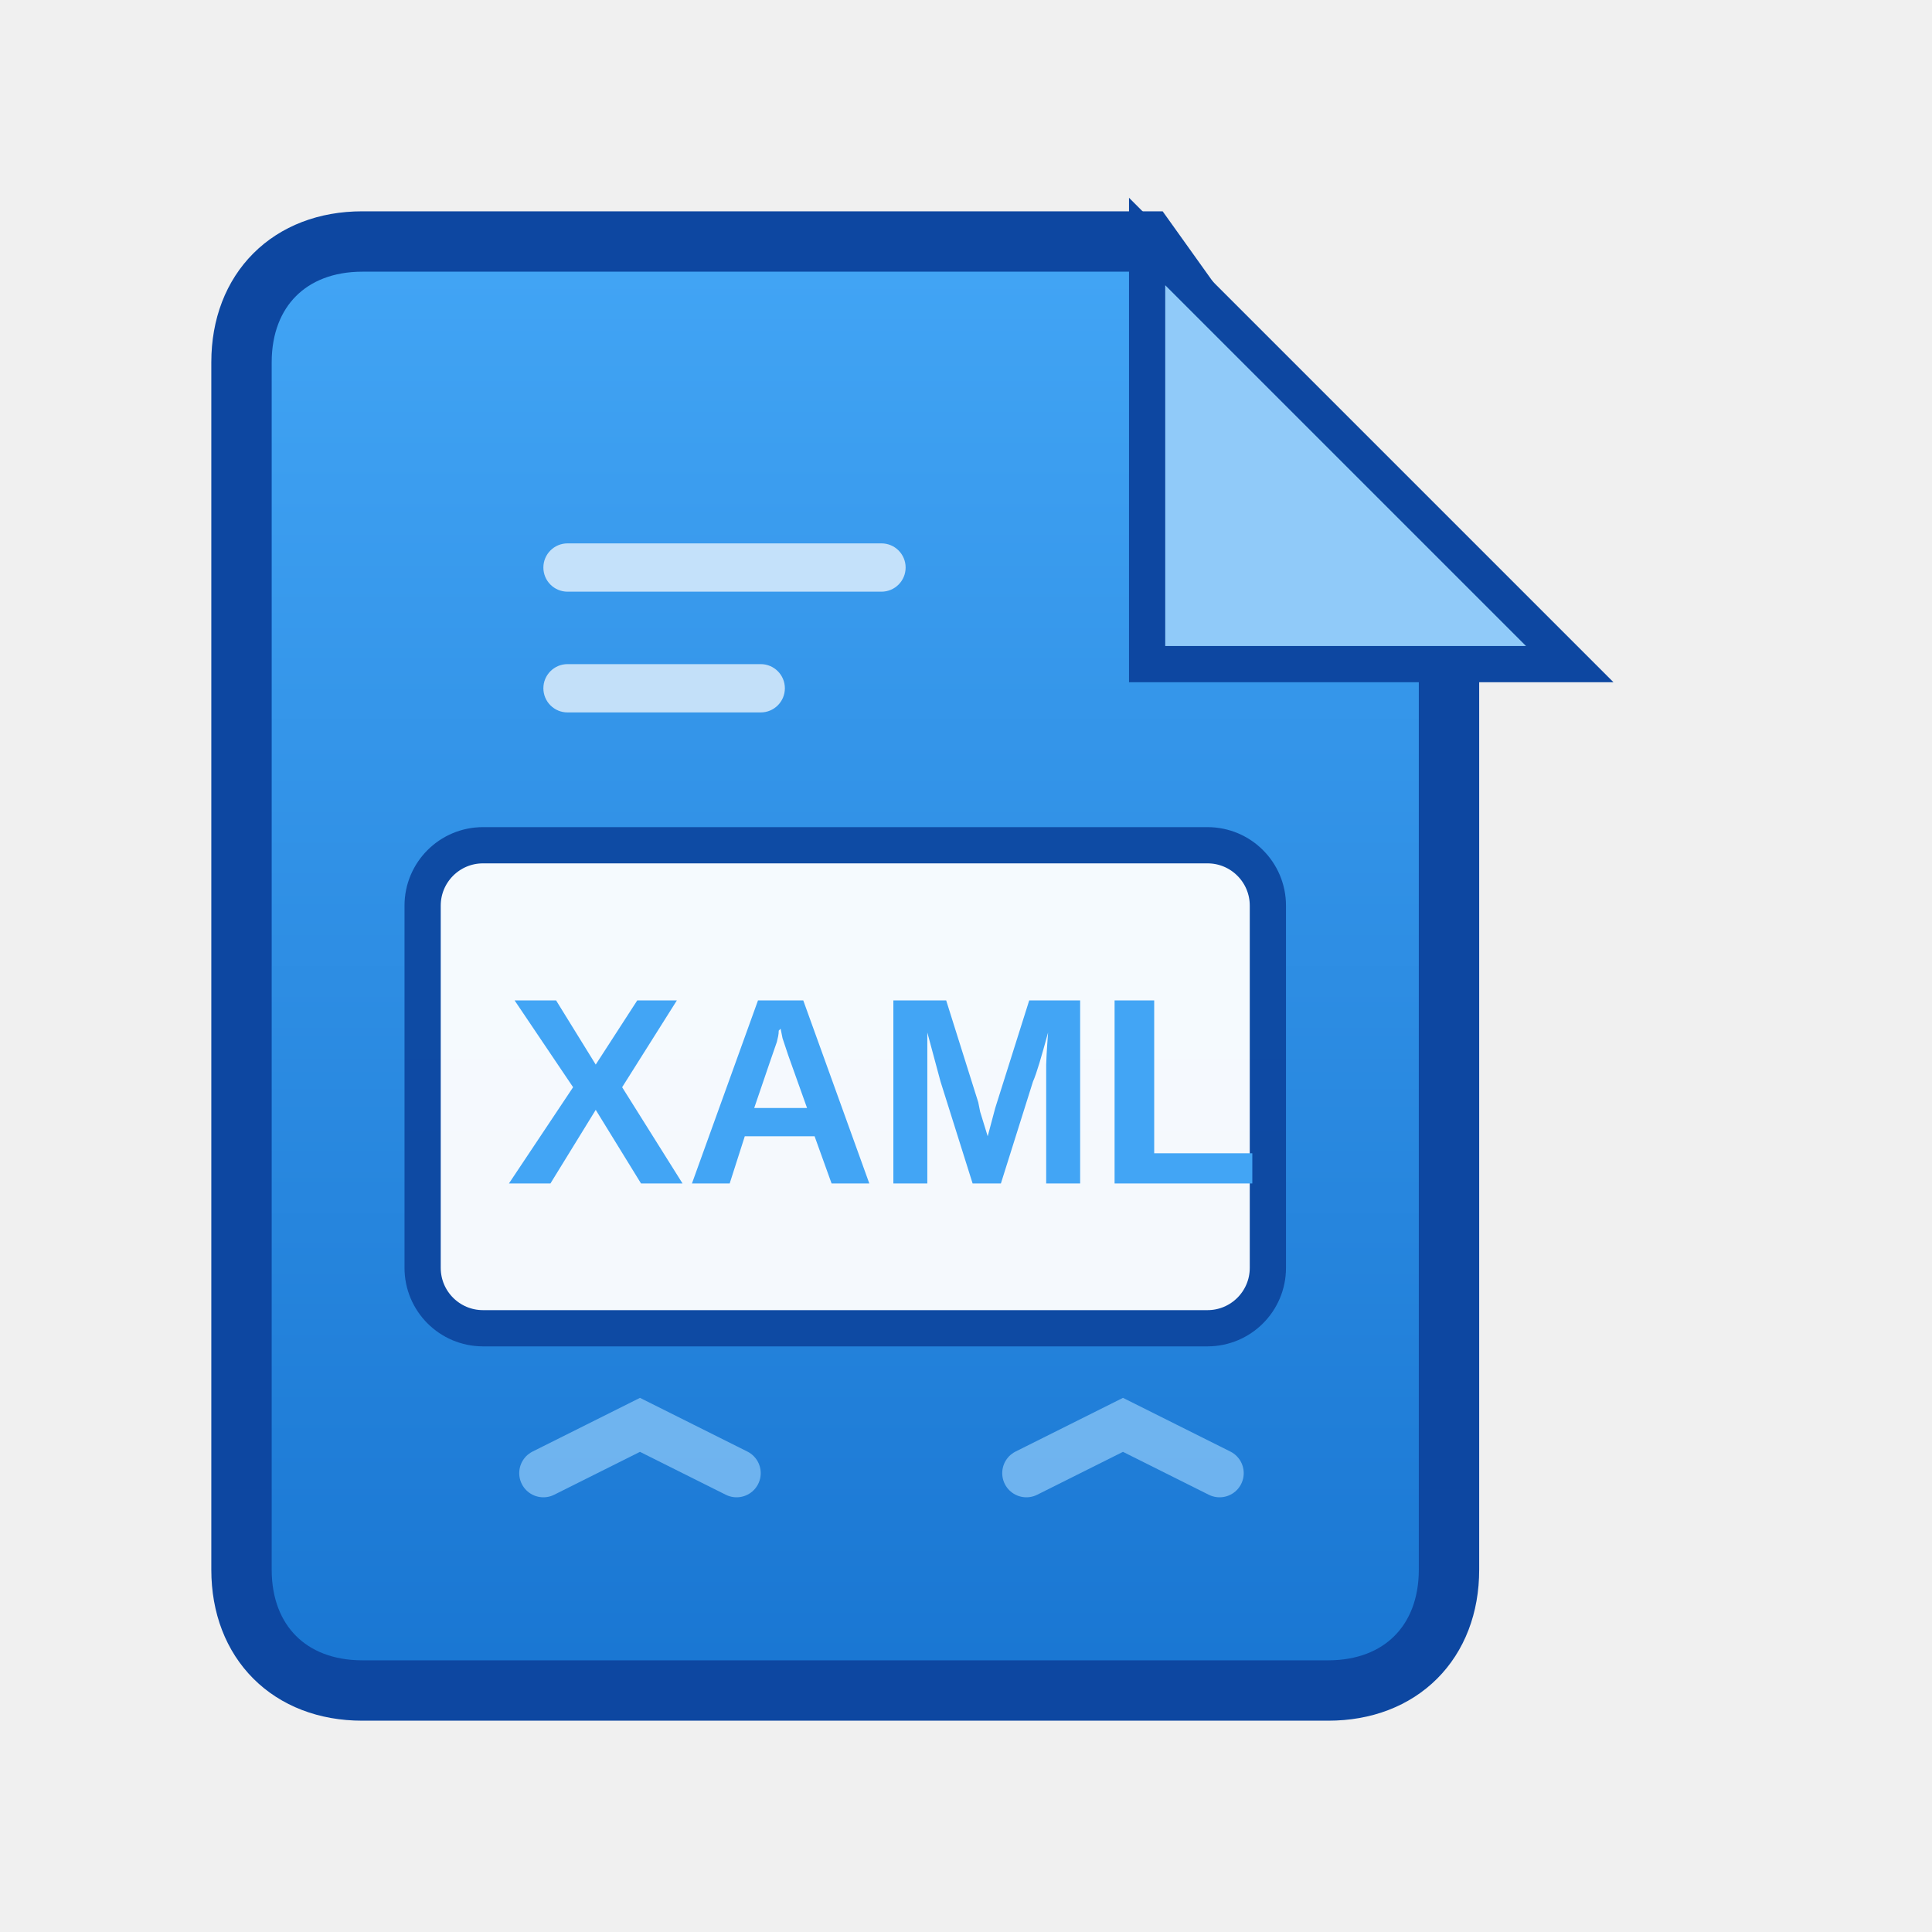
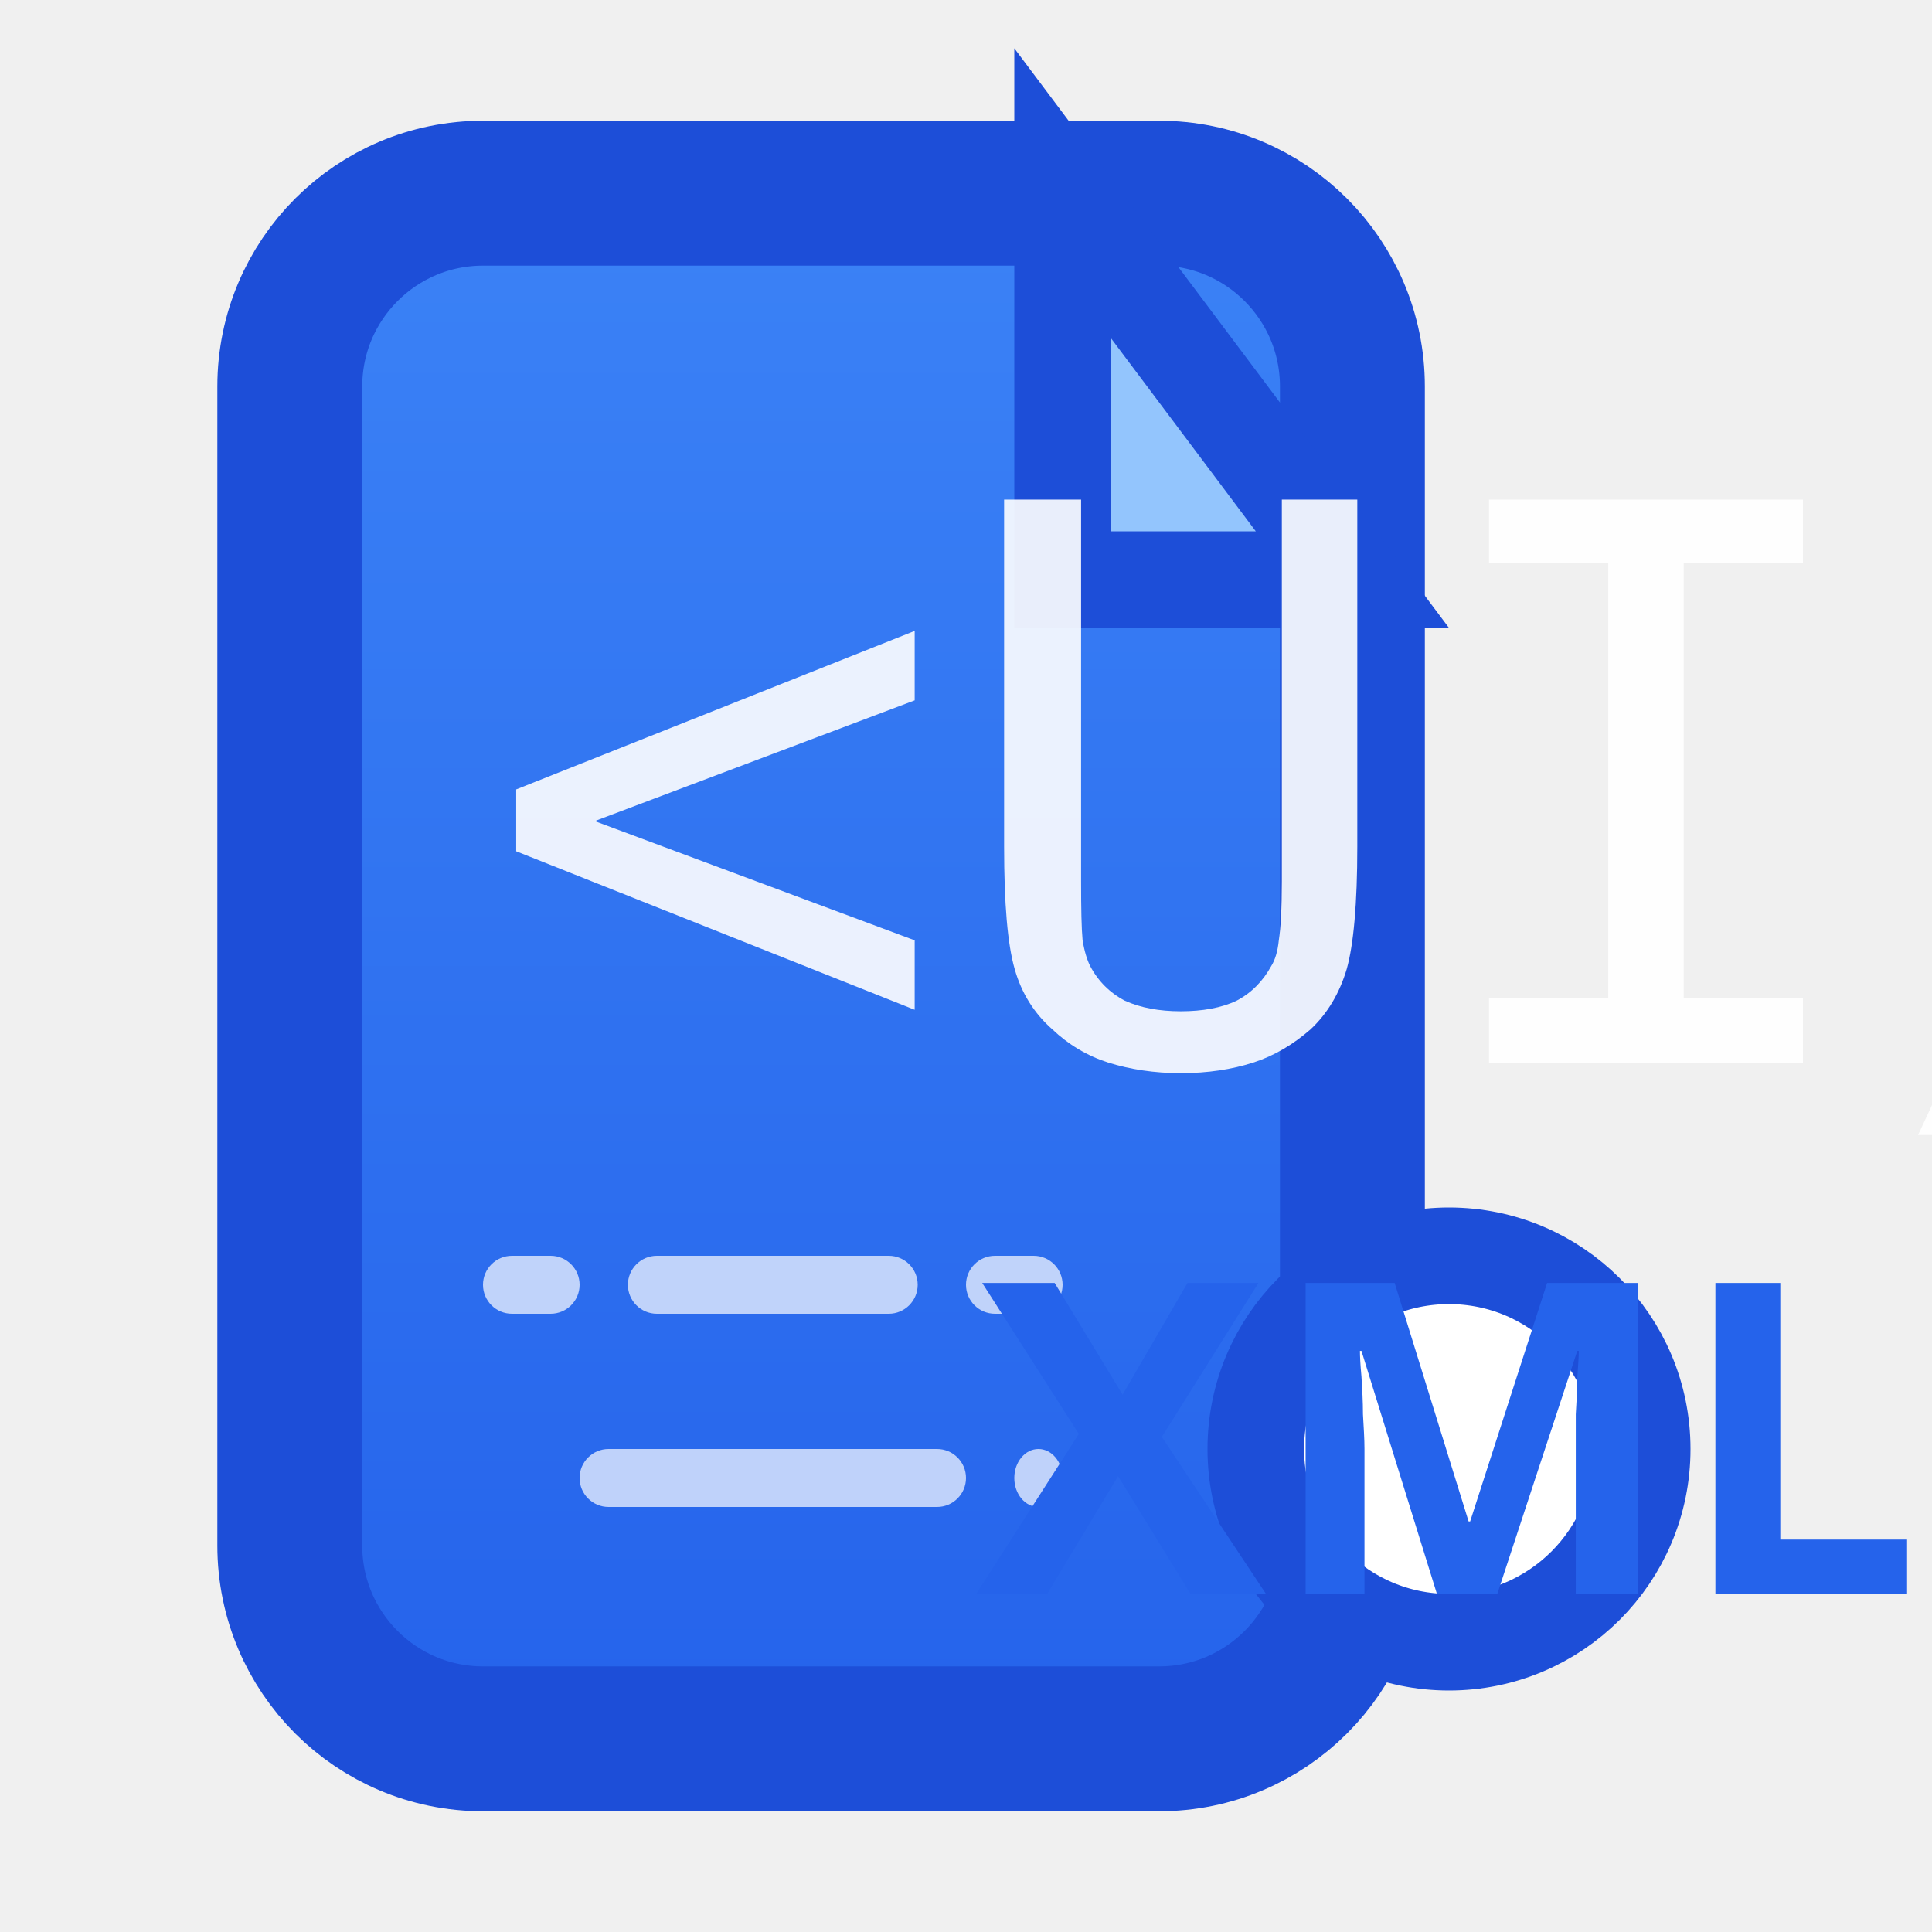
- <svg xmlns="http://www.w3.org/2000/svg" width="16" height="16" viewBox="0 0 16 16">
+ <svg xmlns="http://www.w3.org/2000/svg" width="20" height="20" viewBox="0 0 20 20">
  <defs>
-     <linearGradient id="xamlGrad" x1="0%" y1="0%" x2="0%" y2="100%">
-       <stop offset="0%" style="stop-color:#42A5F5;stop-opacity:1" />
-       <stop offset="100%" style="stop-color:#1976D2;stop-opacity:1" />
+     <linearGradient id="xamlFileGrad" x1="0%" y1="0%" x2="0%" y2="100%">
+       <stop offset="0%" style="stop-color:#3B82F6;stop-opacity:1" />
+       <stop offset="100%" style="stop-color:#2563EB;stop-opacity:1" />
    </linearGradient>
  </defs>
-   <path d="M3 2c-0.6 0-1 0.4-1 1v10c0 0.6 0.4 1 1 1h8c0.6 0 1-0.4 1-1V5.5L9.5 2H3z" fill="url(#xamlGrad)" stroke="#0D47A1" stroke-width="0.5" rx="0.5" />
-   <path d="M9.5 2v3.5H13L9.5 2z" fill="#90CAF9" stroke="#0D47A1" stroke-width="0.3" />
-   <rect x="3.5" y="7" width="7" height="4" fill="#FFFFFF" stroke="#0D47A1" stroke-width="0.3" rx="0.5" opacity="0.95" />
-   <text x="4.2" y="9.8" font-family="Arial, sans-serif" font-size="2.2" font-weight="bold" fill="#42A5F5">XAML</text>
-   <rect x="4.5" y="4.5" width="3" height="0.4" fill="#FFFFFF" opacity="0.7" rx="0.2" />
-   <rect x="4.5" y="5.5" width="2" height="0.4" fill="#FFFFFF" opacity="0.7" rx="0.2" />
-   <path d="M4.5 12.2l0.8-0.4 0.8 0.4" fill="none" stroke="#90CAF9" stroke-width="0.4" stroke-linecap="round" opacity="0.7" />
-   <path d="M8.5 12.2l0.8-0.4 0.8 0.4" fill="none" stroke="#90CAF9" stroke-width="0.4" stroke-linecap="round" opacity="0.7" />
+   <rect x="3" y="2" width="11" height="16" fill="url(#xamlFileGrad)" stroke="#1D4ED8" stroke-width="1.5" rx="2" />
+   <path d="M11 2v4h3L11 2z" fill="#93C5FD" stroke="#1D4ED8" stroke-width="1" />
+   <text x="5" y="11" font-family="monospace" font-size="8" fill="#FFFFFF" opacity="0.9">&lt;UI/&gt;</text>
+   <rect x="5" y="13" width="1" height="0.6" fill="#FFFFFF" opacity="0.7" rx="0.3" />
+   <rect x="6.5" y="13" width="3" height="0.6" fill="#FFFFFF" opacity="0.7" rx="0.3" />
+   <rect x="10" y="13" width="1" height="0.6" fill="#FFFFFF" opacity="0.7" rx="0.3" />
+   <rect x="6" y="15" width="4" height="0.6" fill="#FFFFFF" opacity="0.7" rx="0.3" />
+   <rect x="10.5" y="15" width="0.5" height="0.6" fill="#FFFFFF" opacity="0.7" rx="0.3" />
+   <circle cx="15" cy="15" r="2" fill="#FFFFFF" stroke="#1D4ED8" stroke-width="1" />
+   <text x="15" y="16.5" text-anchor="middle" font-family="sans-serif" font-size="4.5" font-weight="bold" fill="#2563EB">XML</text>
</svg>
